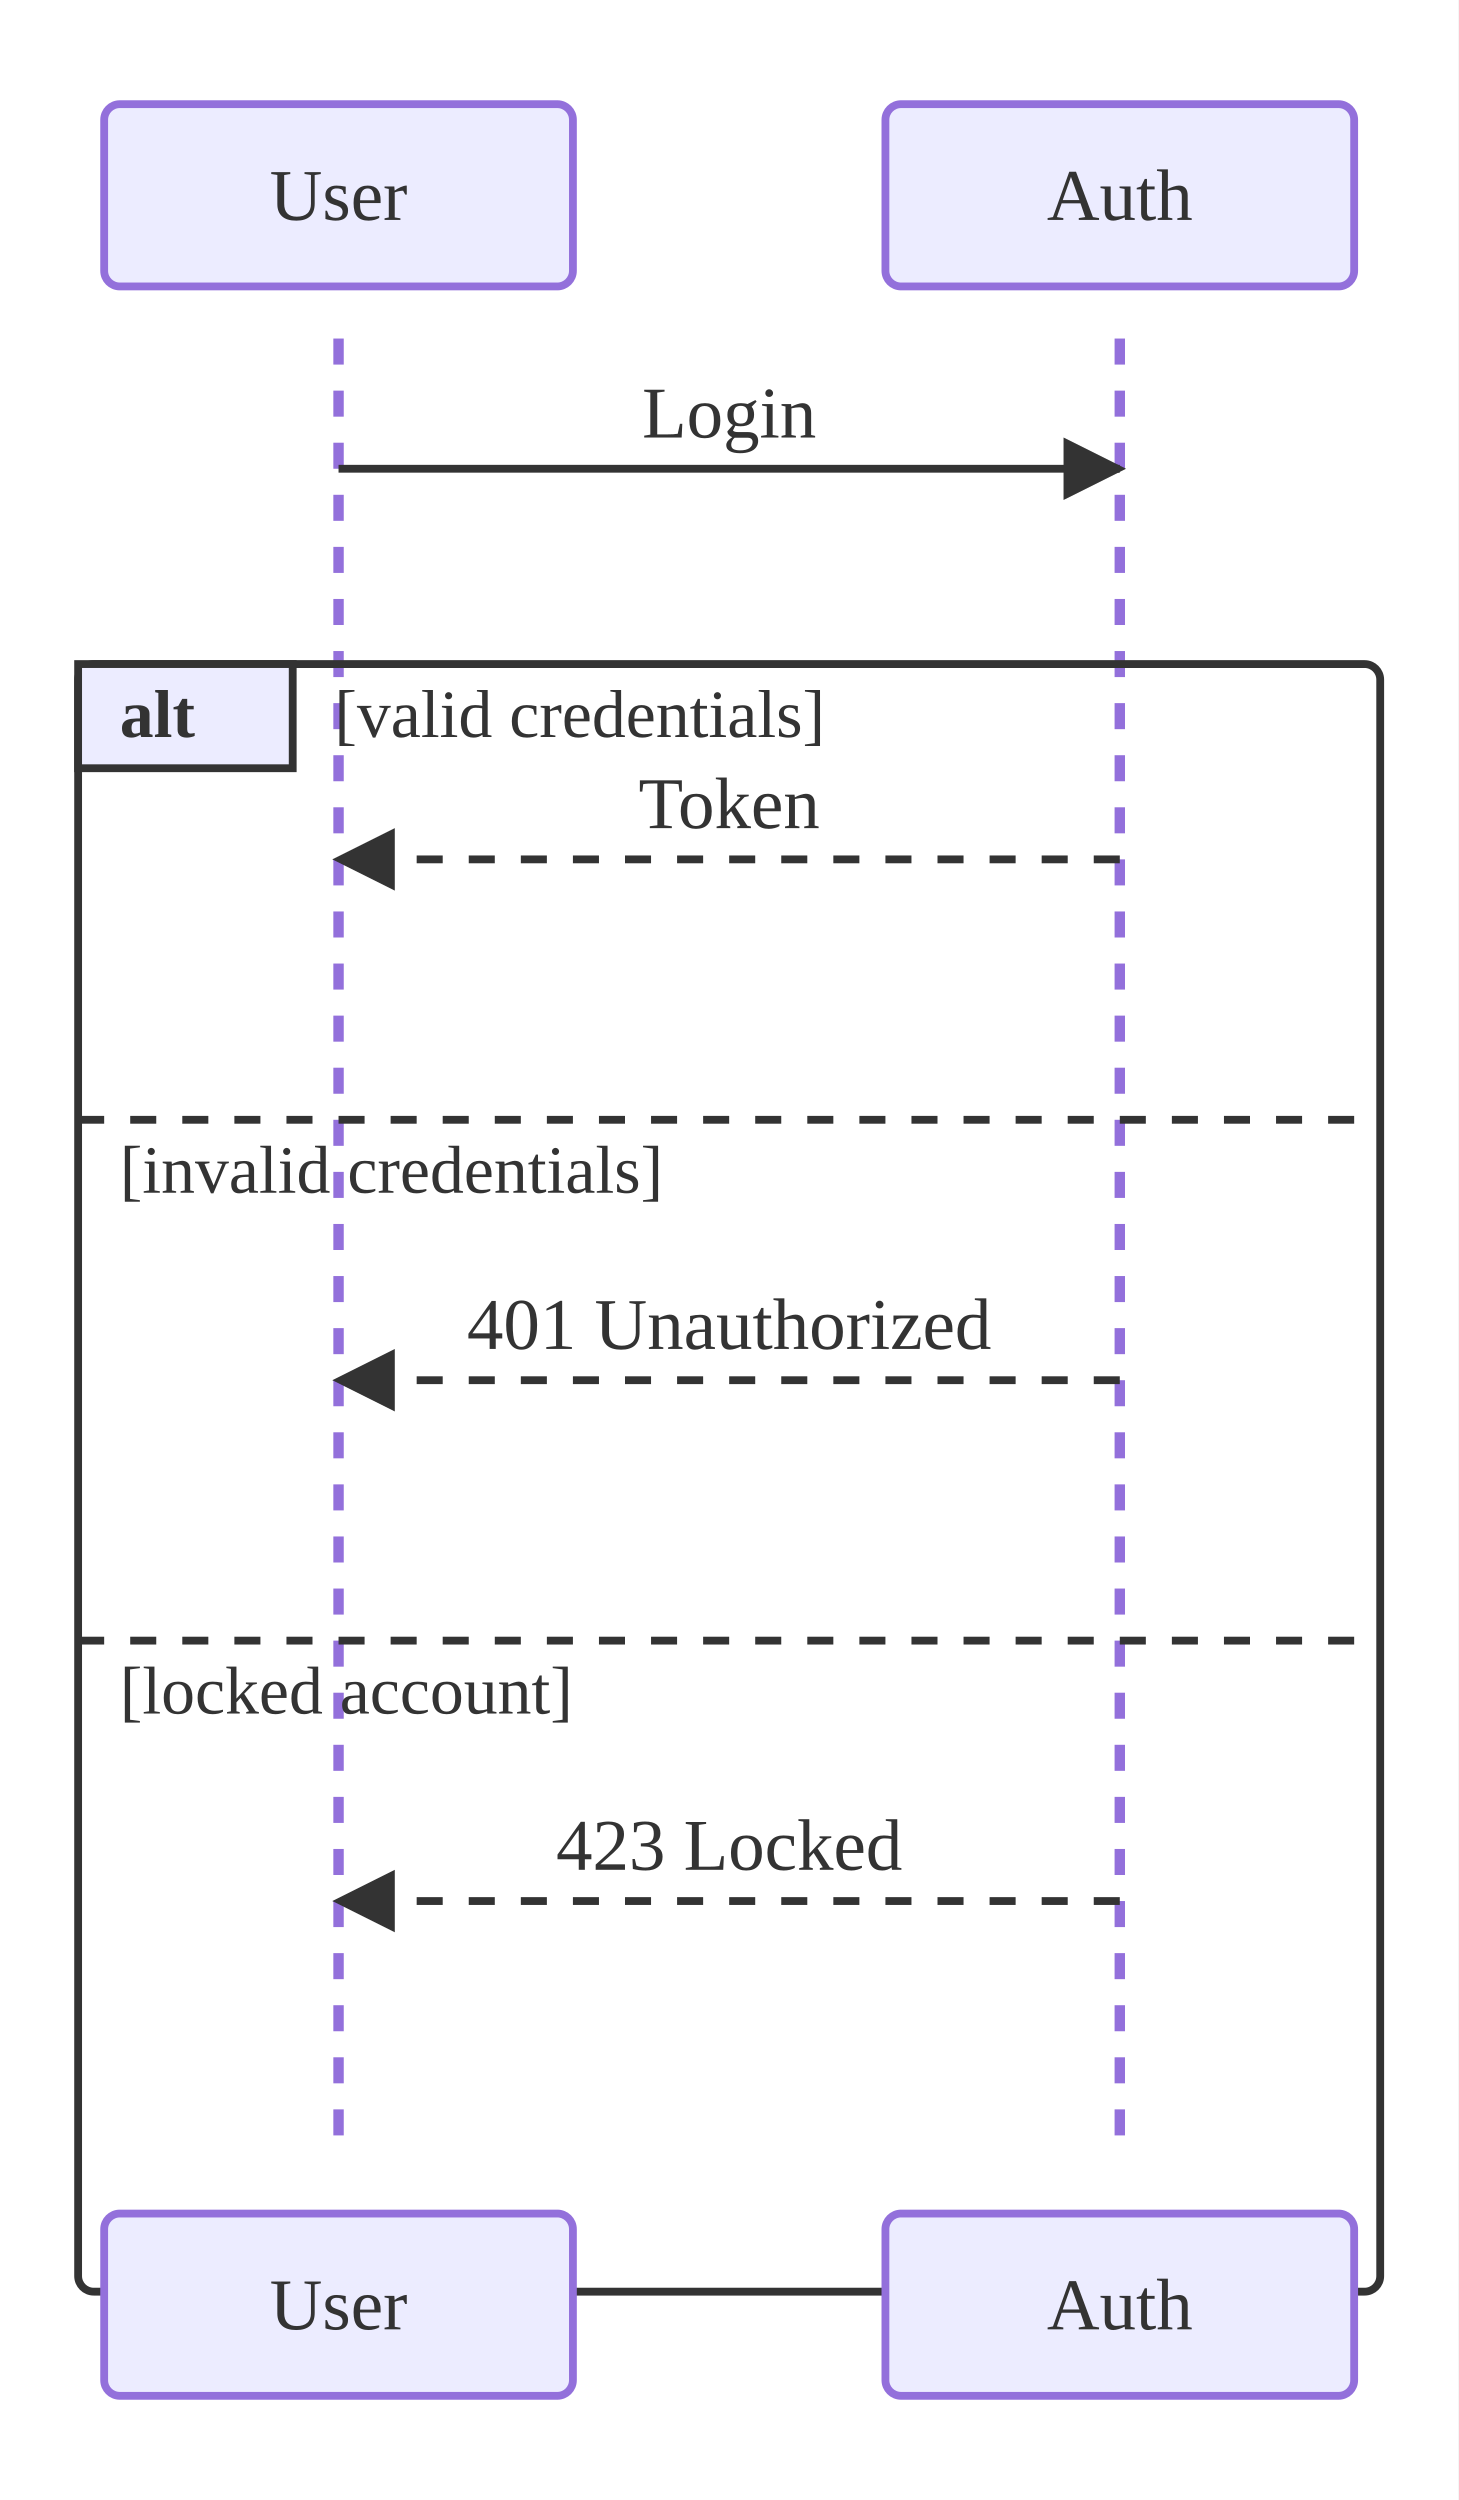
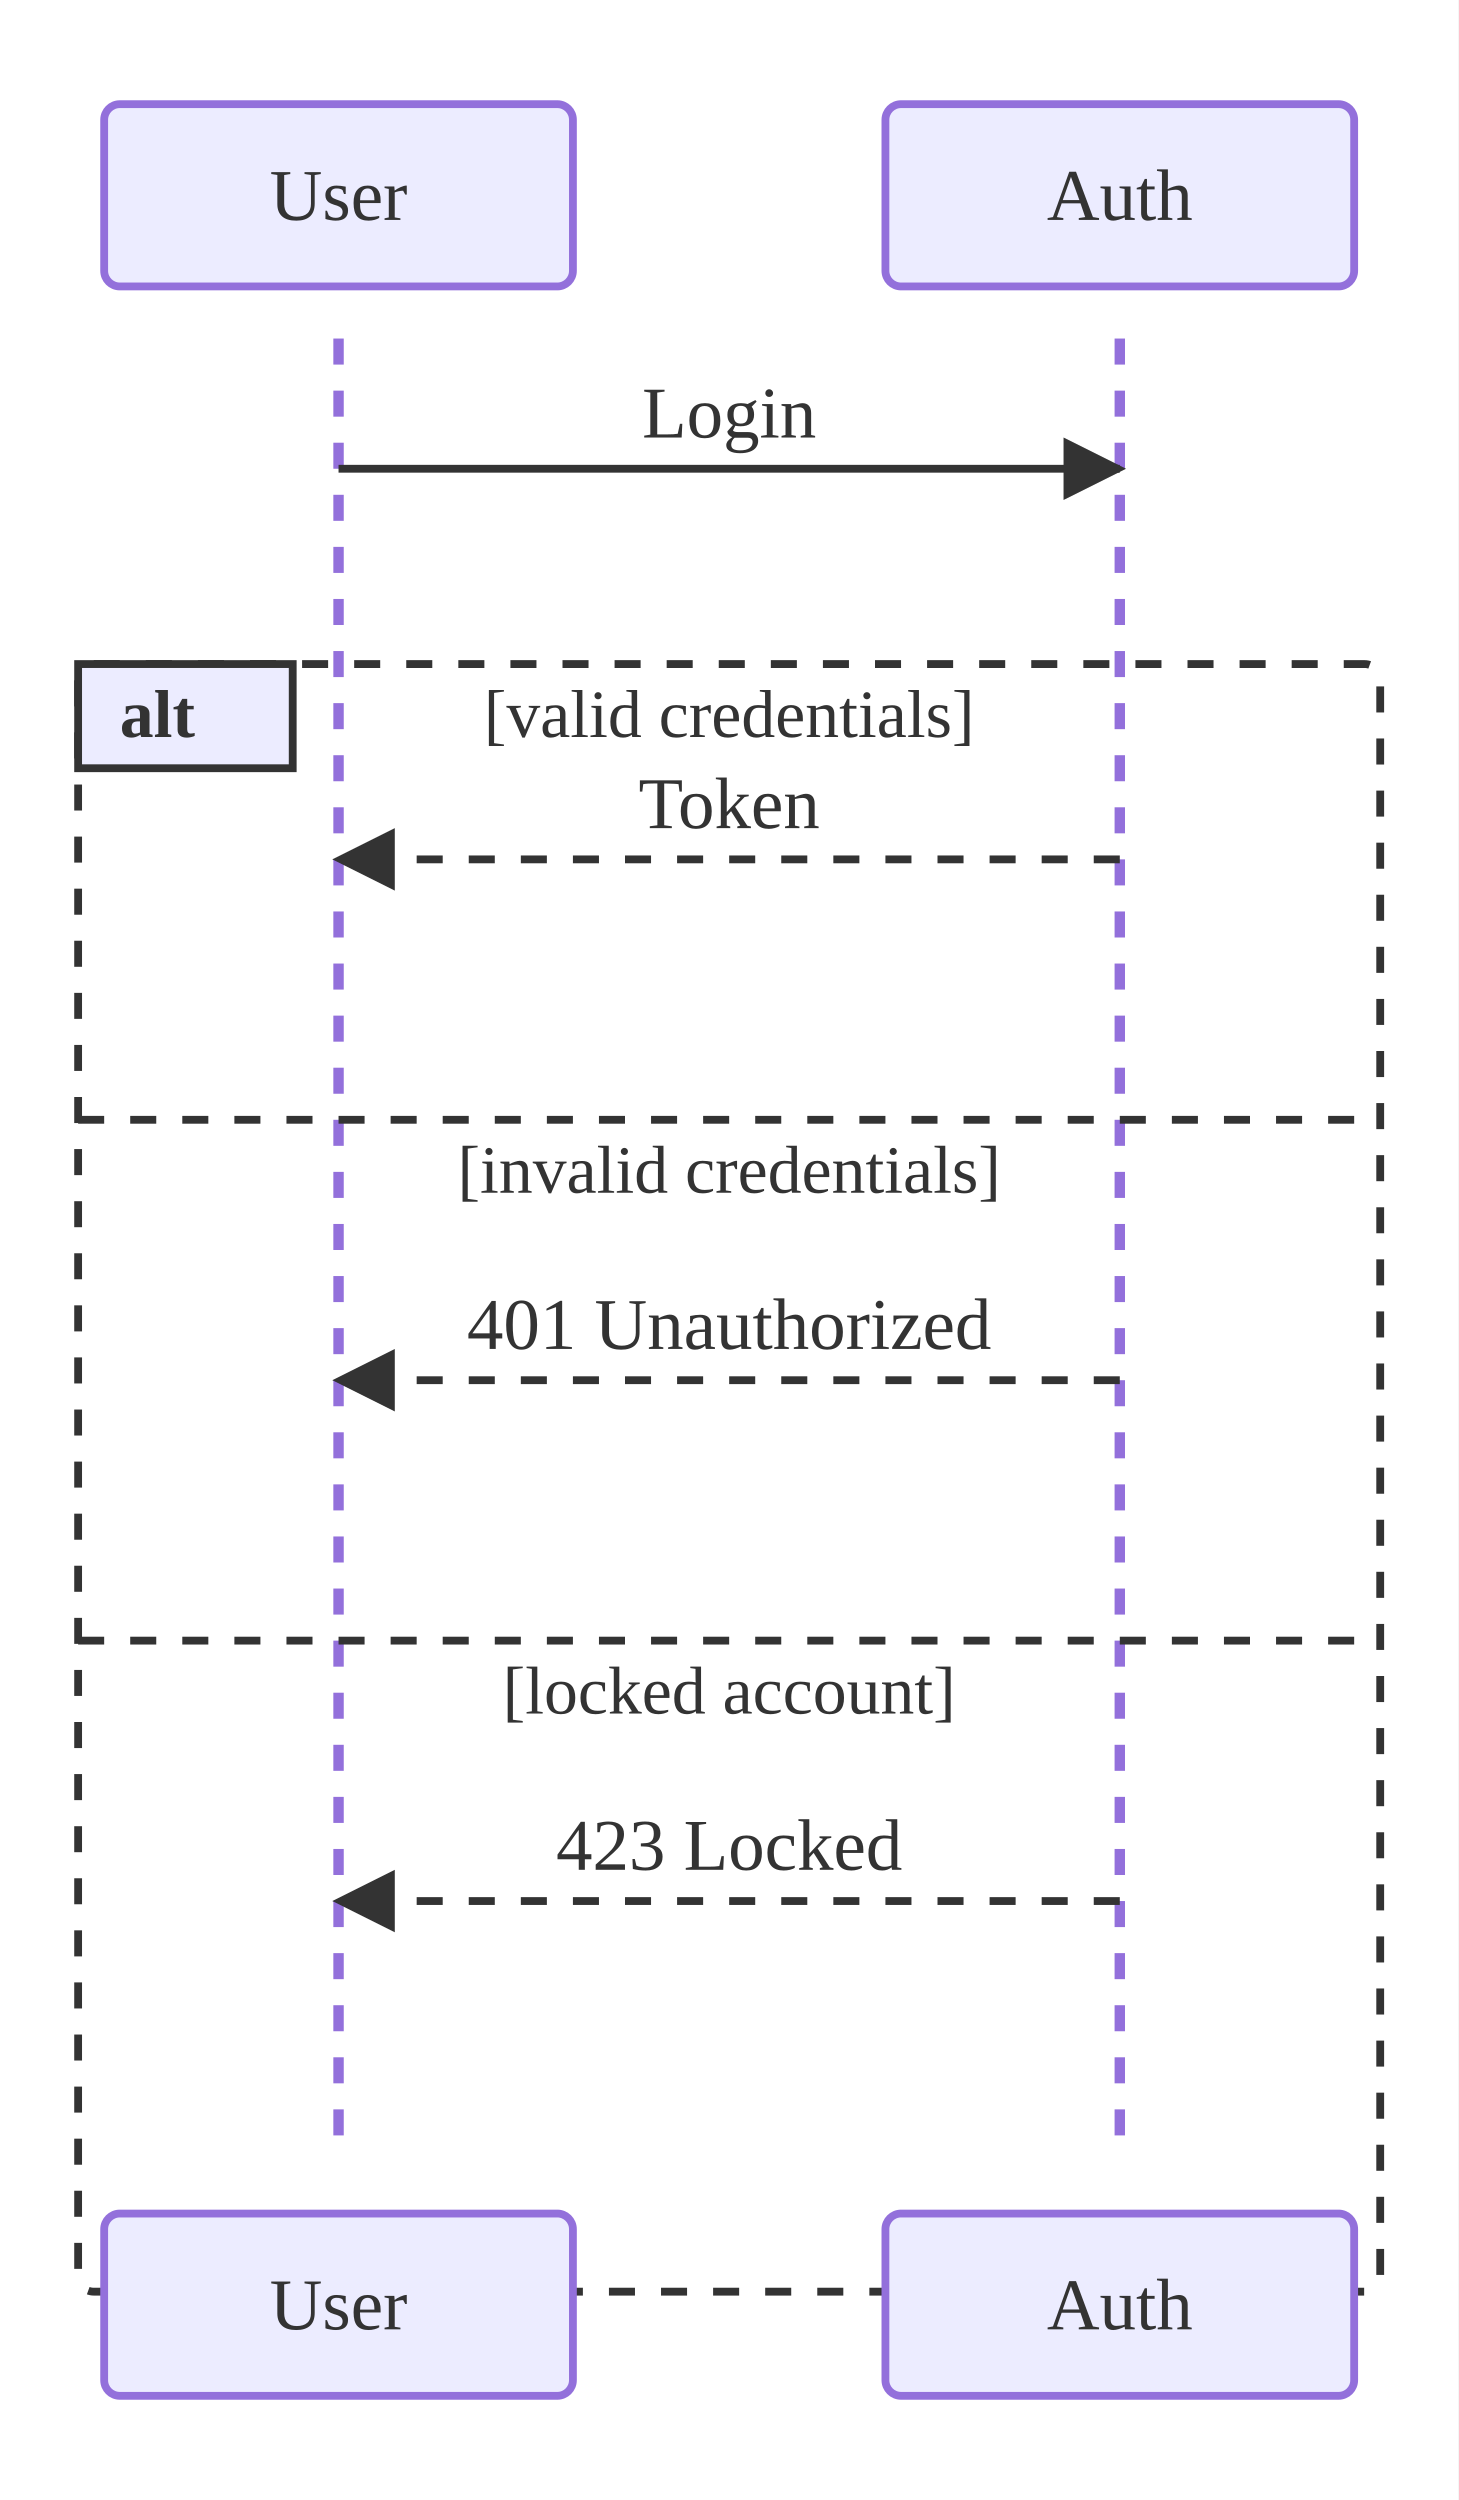
<svg xmlns="http://www.w3.org/2000/svg" viewBox="0 0 280.00 480.00">
  <defs>
    <marker id="seq-arrow-solid" viewBox="0 0 10 10" refX="9.00" refY="5.00" markerWidth="8.00" markerHeight="8.00" orient="auto">
      <polygon points="0,0 10,5 0,10" style="fill:#333" />
    </marker>
    <marker id="seq-arrow-dashed" viewBox="0 0 10 10" refX="9.00" refY="5.00" markerWidth="8.00" markerHeight="8.00" orient="auto">
      <polygon points="0,0 10,5 0,10" style="fill:#333" />
    </marker>
    <marker id="seq-arrow-solid-cross" viewBox="0 0 10 10" refX="5.00" refY="5.00" markerWidth="10.00" markerHeight="10.00" orient="auto">
      <path d="M2,2 L8,8 M2,8 L8,2" style="stroke:#333;stroke-width:1.5;fill:none" />
    </marker>
    <marker id="seq-arrow-dashed-cross" viewBox="0 0 10 10" refX="5.00" refY="5.00" markerWidth="10.00" markerHeight="10.00" orient="auto">
      <path d="M2,2 L8,8 M2,8 L8,2" style="stroke:#333;stroke-width:1.5;fill:none" />
    </marker>
    <marker id="seq-arrow-solid-open" viewBox="0 0 10 10" refX="10.00" refY="5.00" markerWidth="8.00" markerHeight="8.00" orient="auto">
      <polyline points="0,1 10,5 0,9" style="stroke:#333;stroke-width:1.5;fill:none" />
    </marker>
    <marker id="seq-arrow-dashed-open" viewBox="0 0 10 10" refX="10.00" refY="5.00" markerWidth="8.00" markerHeight="8.00" orient="auto">
      <polyline points="0,1 10,5 0,9" style="stroke:#333;stroke-width:1.5;fill:none" />
    </marker>
  </defs>
  <rect x="0.00" y="0.00" width="280.00" height="480.00" style="fill:white;stroke:none" />
  <line x1="65.00" y1="65.00" x2="65.00" y2="415.00" style="stroke:#9370DB;stroke-width:2.0;stroke-dasharray:5,5" />
  <line x1="215.00" y1="65.00" x2="215.00" y2="415.00" style="stroke:#9370DB;stroke-width:2.0;stroke-dasharray:5,5" />
  <line x1="65.00" y1="90.00" x2="215.00" y2="90.00" style="stroke:#333;stroke-width:1.5;fill:none" marker-end="url(#seq-arrow-solid)" />
  <text x="140.00" y="84.00" text-anchor="middle" dominant-baseline="auto" style="fill:#333;font-size:14px">Login</text>
  <line x1="215.00" y1="165.00" x2="65.00" y2="165.00" style="stroke:#333;stroke-width:1.5;fill:none;stroke-dasharray:5,5" marker-end="url(#seq-arrow-dashed)" />
  <text x="140.00" y="159.00" text-anchor="middle" dominant-baseline="auto" style="fill:#333;font-size:14px">Token</text>
  <line x1="215.00" y1="265.00" x2="65.00" y2="265.00" style="stroke:#333;stroke-width:1.5;fill:none;stroke-dasharray:5,5" marker-end="url(#seq-arrow-dashed)" />
  <text x="140.00" y="259.00" text-anchor="middle" dominant-baseline="auto" style="fill:#333;font-size:14px">401 Unauthorized</text>
  <line x1="215.00" y1="365.00" x2="65.00" y2="365.00" style="stroke:#333;stroke-width:1.5;fill:none;stroke-dasharray:5,5" marker-end="url(#seq-arrow-dashed)" />
  <text x="140.00" y="359.00" text-anchor="middle" dominant-baseline="auto" style="fill:#333;font-size:14px">423 Locked</text>
-   <rect x="15.00" y="127.50" width="250.00" height="312.50" rx="3.00" ry="3.00" style="fill:none;stroke:#333;stroke-width:1.5" />
+   <rect x="15.00" y="127.50" width="250.00" height="312.50" rx="3.00" ry="3.00" style="fill:none;stroke:#333;stroke-width:1.5;stroke-dasharray:5,5" />
  <rect x="15.00" y="127.50" width="41.20" height="20.00" style="fill:#ECECFF;stroke:#333;stroke-width:1.5" />
  <text x="23.00" y="141.50" text-anchor="start" dominant-baseline="auto" style="fill:#333;font-size:13px;font-weight:bold">alt</text>
-   <text x="64.20" y="141.50" text-anchor="start" dominant-baseline="auto" style="fill:#333;font-size:13px">[valid credentials]</text>
+   <text x="140.00" y="141.50" text-anchor="middle" dominant-baseline="auto" style="fill:#333;font-size:13px">[valid credentials]</text>
  <line x1="15.00" y1="215.00" x2="265.00" y2="215.00" style="stroke:#333;stroke-width:1.5;stroke-dasharray:5,5" />
-   <text x="23.00" y="229.00" text-anchor="start" dominant-baseline="auto" style="fill:#333;font-size:13px">[invalid credentials]</text>
+   <text x="140.00" y="229.00" text-anchor="middle" dominant-baseline="auto" style="fill:#333;font-size:13px">[invalid credentials]</text>
  <line x1="15.00" y1="315.00" x2="265.00" y2="315.00" style="stroke:#333;stroke-width:1.5;stroke-dasharray:5,5" />
-   <text x="23.00" y="329.00" text-anchor="start" dominant-baseline="auto" style="fill:#333;font-size:13px">[locked account]</text>
+   <text x="140.00" y="329.00" text-anchor="middle" dominant-baseline="auto" style="fill:#333;font-size:13px">[locked account]</text>
  <rect x="20.00" y="20.00" width="90.00" height="35.00" rx="3.00" ry="3.00" style="fill:#ECECFF;stroke:#9370DB;stroke-width:1.5" />
  <text x="65.00" y="37.50" text-anchor="middle" dominant-baseline="central" style="fill:#333;font-size:14px">User</text>
  <rect x="20.00" y="425.00" width="90.00" height="35.00" rx="3.00" ry="3.00" style="fill:#ECECFF;stroke:#9370DB;stroke-width:1.5" />
  <text x="65.00" y="442.50" text-anchor="middle" dominant-baseline="central" style="fill:#333;font-size:14px">User</text>
  <rect x="170.00" y="20.00" width="90.00" height="35.00" rx="3.00" ry="3.00" style="fill:#ECECFF;stroke:#9370DB;stroke-width:1.5" />
  <text x="215.00" y="37.50" text-anchor="middle" dominant-baseline="central" style="fill:#333;font-size:14px">Auth</text>
  <rect x="170.00" y="425.00" width="90.00" height="35.00" rx="3.00" ry="3.00" style="fill:#ECECFF;stroke:#9370DB;stroke-width:1.5" />
  <text x="215.00" y="442.50" text-anchor="middle" dominant-baseline="central" style="fill:#333;font-size:14px">Auth</text>
</svg>
